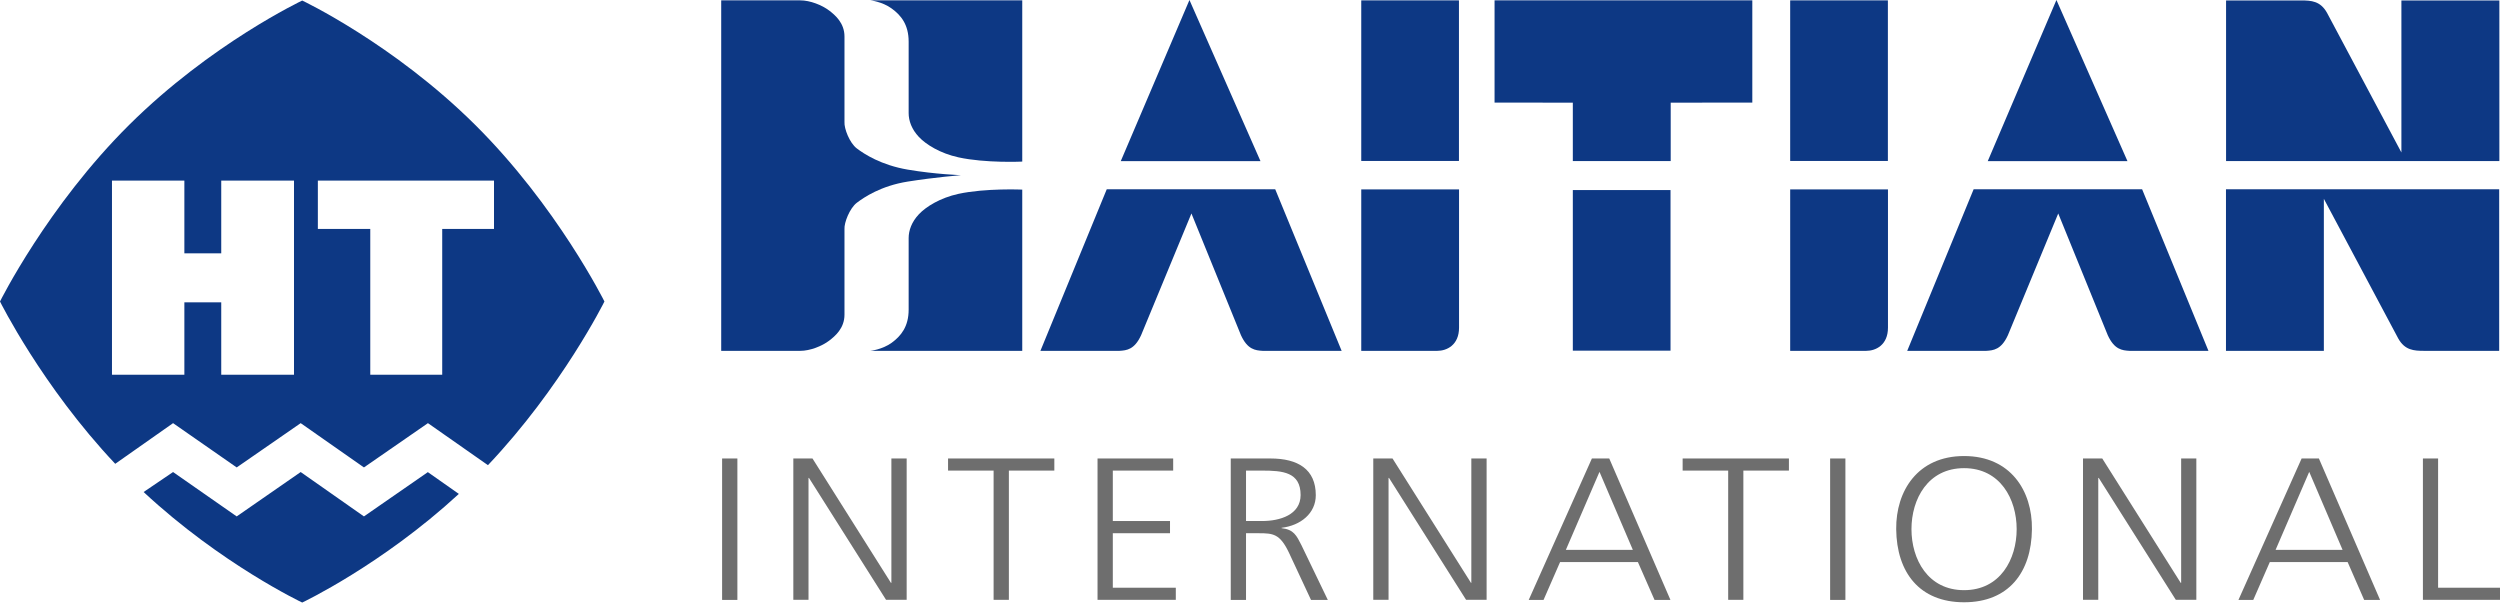
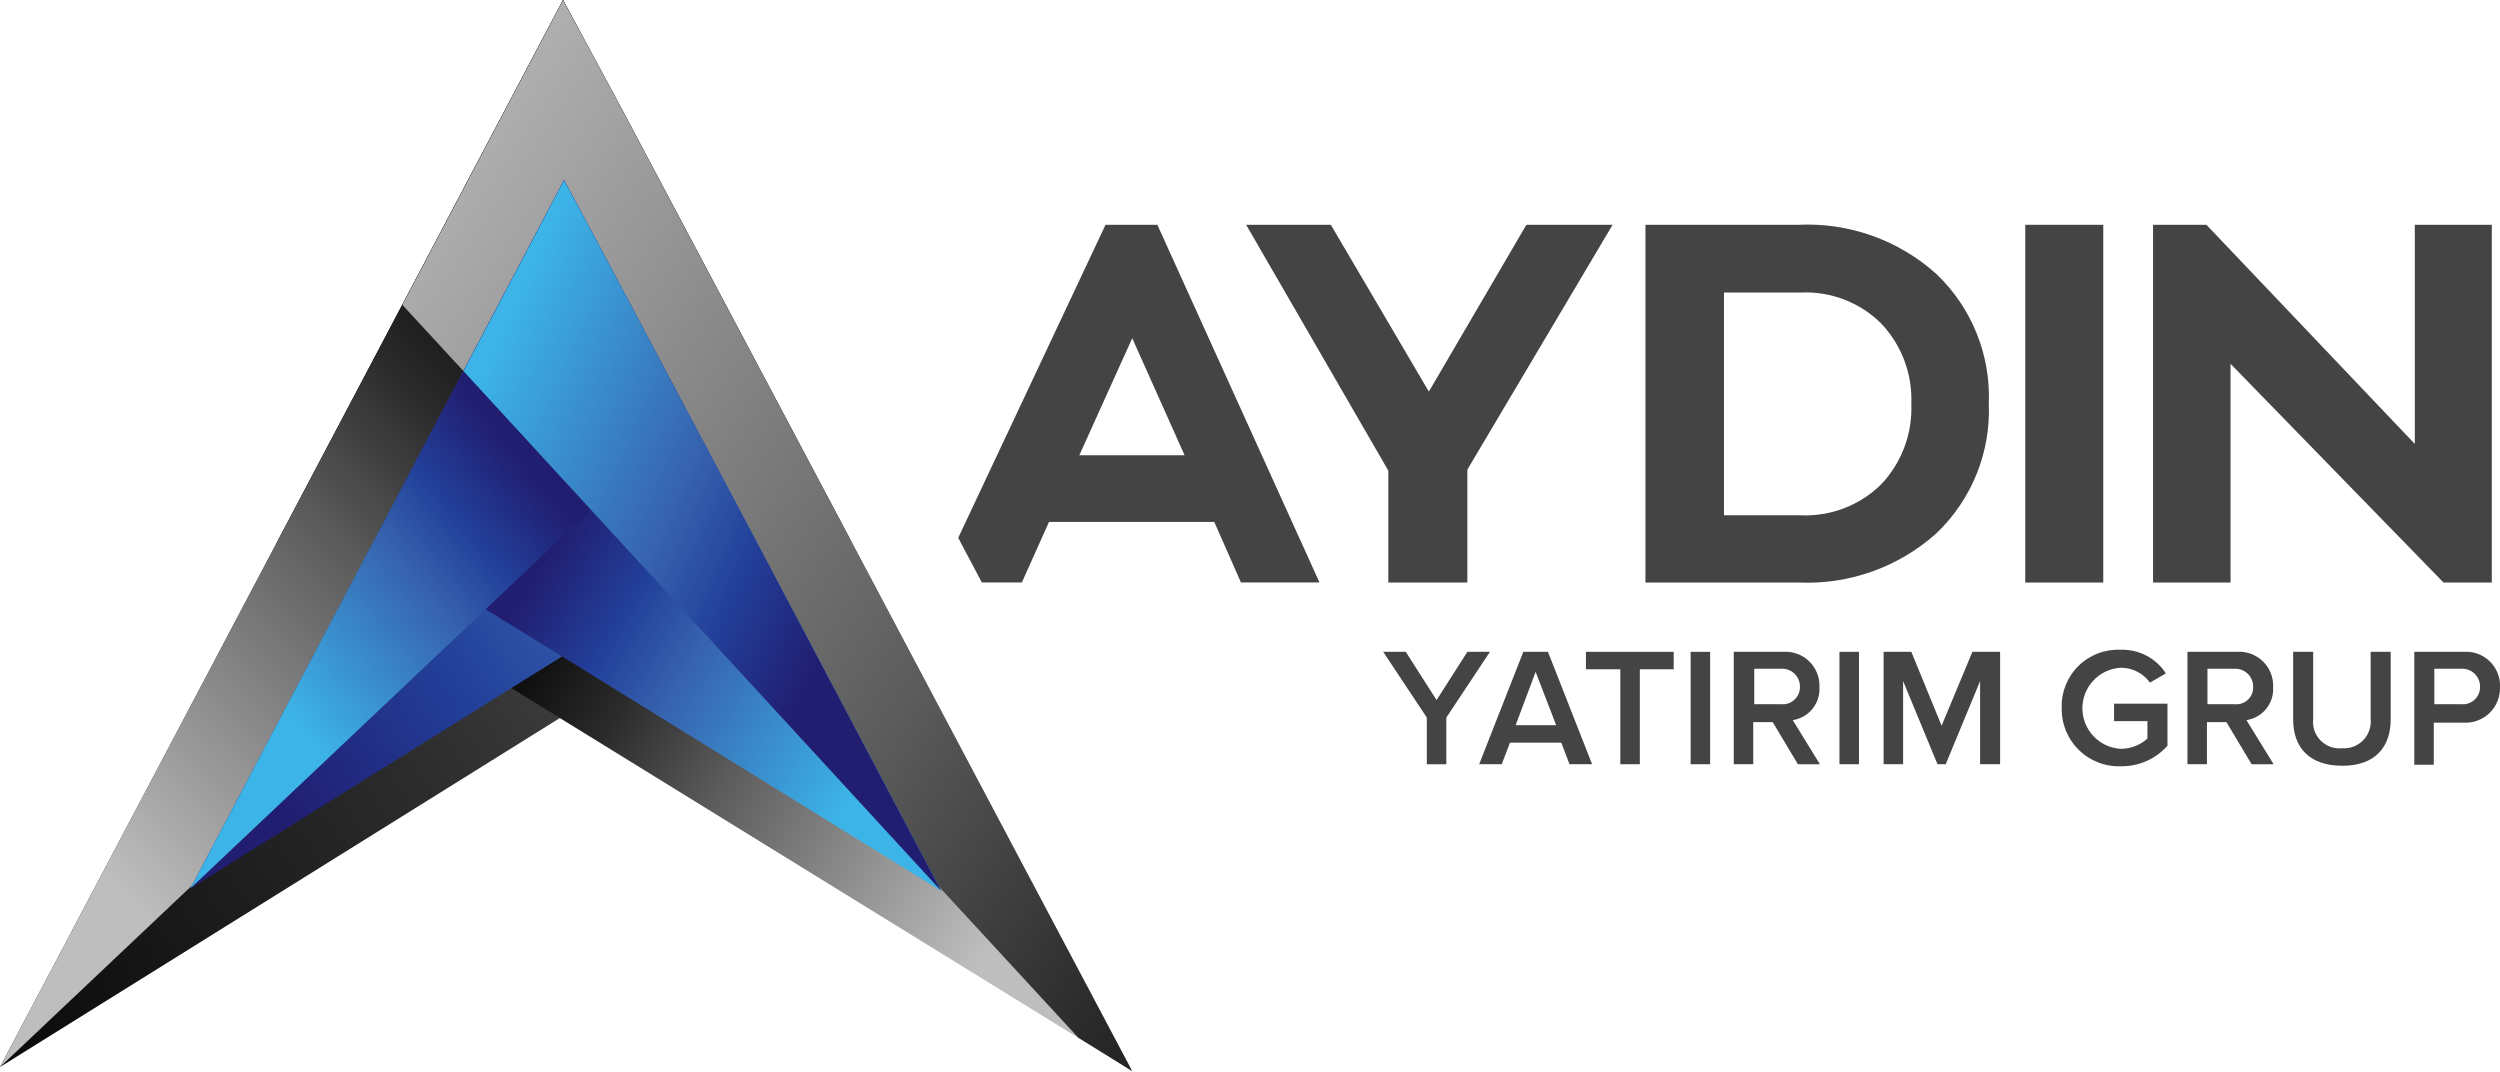
- <svg xmlns="http://www.w3.org/2000/svg" version="1.2" baseProfile="tiny" id="Ebene_1" x="0px" y="0px" viewBox="0 0 276.62 66.67" xml:space="preserve">
-   <g>
-     <rect x="79.9" y="50.73" fill="#6E6E6E" width="1.69" height="15.65" />
-     <polygon fill="#6E6E6E" points="98.63,64.49 98.58,64.49 89.9,50.73 87.78,50.73 87.78,66.37 89.46,66.37 89.46,52.88 89.51,52.88    98.04,66.37 100.32,66.37 100.32,50.73 98.63,50.73  " />
-     <polygon fill="#6E6E6E" points="104.9,52.07 109.94,52.07 109.94,66.37 111.63,66.37 111.63,52.07 116.66,52.07 116.66,50.73    104.9,50.73  " />
-     <polygon fill="#6E6E6E" points="123.13,59 129.46,59 129.46,57.65 123.13,57.65 123.13,52.07 129.81,52.07 129.81,50.73    121.44,50.73 121.44,66.37 130.1,66.37 130.1,65.03 123.13,65.03  " />
-     <path fill="#6E6E6E" d="M141.8,58.44v-0.04c2.1-0.25,3.79-1.59,3.79-3.61c0-2.87-1.98-4.06-5.01-4.06h-4.4v15.65h1.69V59h1.39   c1.61,0,2.35,0.07,3.33,2.09l2.47,5.29h1.86L144,60.32C143.46,59.27,143.17,58.59,141.8,58.44z M139.65,57.65h-1.78v-5.58h1.74   c2.32,0,4.3,0.16,4.3,2.71C143.9,56.96,141.63,57.65,139.65,57.65z" />
-     <polygon fill="#6E6E6E" points="162.8,64.49 162.76,64.49 154.08,50.73 151.95,50.73 151.95,66.37 153.64,66.37 153.64,52.88    153.69,52.88 162.22,66.37 164.49,66.37 164.49,50.73 162.8,50.73  " />
-     <path fill="#6E6E6E" d="M176.14,50.73l-6.99,15.65h1.64l1.83-4.19h8.61l1.84,4.19h1.76l-6.77-15.65H176.14z M173.26,60.84   l3.72-8.63l3.69,8.63H173.26z" />
-     <polygon fill="#6E6E6E" points="186.18,52.07 191.22,52.07 191.22,66.37 192.9,66.37 192.9,52.07 197.94,52.07 197.94,50.73    186.18,50.73  " />
-     <rect x="202.5" y="50.73" fill="#6E6E6E" width="1.69" height="15.65" />
-     <path fill="#6E6E6E" d="M217.32,50.46c-5.13,0-7.55,3.86-7.51,8.09c0.05,4.8,2.59,8.09,7.51,8.09s7.46-3.29,7.51-8.09   C224.88,54.31,222.46,50.46,217.32,50.46z M217.32,65.3c-4.01,0-5.82-3.43-5.82-6.75s1.81-6.75,5.82-6.75   c4.01,0,5.82,3.43,5.82,6.75S221.33,65.3,217.32,65.3z" />
-     <polygon fill="#6E6E6E" points="241.34,64.49 241.29,64.49 232.61,50.73 230.48,50.73 230.48,66.37 232.17,66.37 232.17,52.88    232.22,52.88 240.75,66.37 243.02,66.37 243.02,50.73 241.34,50.73  " />
-     <path fill="#6E6E6E" d="M254.67,50.73l-6.99,15.65h1.64l1.83-4.19h8.61l1.83,4.19h1.76l-6.77-15.65H254.67z M251.79,60.84   l3.72-8.63l3.69,8.63H251.79z" />
-     <polygon fill="#6E6E6E" points="269.77,65.03 269.77,50.73 268.09,50.73 268.09,66.37 276.62,66.37 276.62,65.03  " />
+ <svg xmlns="http://www.w3.org/2000/svg" xmlns:xlink="http://www.w3.org/1999/xlink" id="ayd_logo" data-name="ayd logo" width="174.905" height="74.939" viewBox="0 0 174.905 74.939">
+   <defs>
+     <linearGradient id="linear-gradient" x1="-0.145" y1="1.055" x2="1.939" y2="-0.659" gradientUnits="objectBoundingBox">
+       <stop offset="0" />
+       <stop offset="0.254" stop-color="#2b2b2b" />
+       <stop offset="0.471" stop-color="#5c5c5c" />
+       <stop offset="1" stop-color="#bebebe" />
+     </linearGradient>
+     <linearGradient id="linear-gradient-2" x1="0.382" y1="0.411" x2="0.9" y2="0.791" xlink:href="#linear-gradient" />
+     <linearGradient id="linear-gradient-3" x1="0.774" y1="0.274" x2="0.312" y2="0.938" xlink:href="#linear-gradient" />
+     <linearGradient id="linear-gradient-4" x1="1.246" y1="1.271" x2="-0.003" y2="0.03" xlink:href="#linear-gradient" />
+     <linearGradient id="linear-gradient-5" x1="0.106" y1="0.829" x2="1.213" y2="-0.051" gradientUnits="objectBoundingBox">
+       <stop offset="0" stop-color="#211d70" />
+       <stop offset="0.254" stop-color="#223f99" />
+       <stop offset="0.471" stop-color="#3763af" />
+       <stop offset="1" stop-color="#3cb4e7" />
+     </linearGradient>
+     <linearGradient id="linear-gradient-6" x1="0.382" y1="0.411" x2="0.901" y2="0.791" xlink:href="#linear-gradient-5" />
+     <linearGradient id="linear-gradient-7" x1="0.673" y1="0.398" x2="0.291" y2="0.836" xlink:href="#linear-gradient-5" />
+     <linearGradient id="linear-gradient-8" x1="0.787" y1="0.622" x2="0.111" y2="0.167" xlink:href="#linear-gradient-5" />
+   </defs>
+   <g id="Group_2964" data-name="Group 2964">
+     <g id="Group_2962" data-name="Group 2962">
+       <g id="Group_2960" data-name="Group 2960">
+         <path id="Path_7390" data-name="Path 7390" d="M59.427,37.631l-20.252,12.6L0,74.652,19.354,37.99,39.39,0l3.95,7.325Z" fill="url(#linear-gradient)" />
+         <path id="Path_7391" data-name="Path 7391" d="M113.758,74.939l-40.037-24.7L53.9,37.99l9.444-17.882L73.936,0l3.95,7.325L93.973,37.631Z" transform="translate(-34.546)" fill="url(#linear-gradient-2)" />
+         <path id="Path_7392" data-name="Path 7392" d="M0,74.652,52.6,24.92,39.39,0Z" fill="url(#linear-gradient-3)" />
+         <path id="Path_7393" data-name="Path 7393" d="M129.46,74.939,125.69,72.6,78.4,21.329,89.639,0l3.95,7.325,16.087,30.306Z" transform="translate(-50.249)" fill="url(#linear-gradient-4)" />
+       </g>
+       <g id="Group_2961" data-name="Group 2961" transform="translate(13.322 12.604)">
+         <path id="Path_7394" data-name="Path 7394" d="M76.526,60.056,63.1,68.422l-26,16.23L49.955,60.307,63.241,35.1l2.621,4.883Z" transform="translate(-37.1 -35.1)" fill="url(#linear-gradient-5)" />
+         <path id="Path_7395" data-name="Path 7395" d="M112.578,84.832,86.042,68.422,72.9,60.307l6.248-11.849L86.186,35.1l2.621,4.883L99.472,60.056Z" transform="translate(-60.045 -35.1)" fill="url(#linear-gradient-6)" />
+         <path id="Path_7396" data-name="Path 7396" d="M37.1,84.652l34.9-33L63.241,35.1Z" transform="translate(-37.1 -35.1)" fill="url(#linear-gradient-7)" />
+         <path id="Path_7397" data-name="Path 7397" d="M123.73,84.832,90.3,48.458,97.338,35.1l2.621,4.883,10.665,20.072Z" transform="translate(-71.197 -35.1)" fill="url(#linear-gradient-8)" />
+       </g>
+     </g>
+     <g id="Group_2963" data-name="Group 2963" transform="translate(67.039 15.727)">
+       <path id="Path_7398" data-name="Path 7398" d="M200.632,43.8h-3.627L186.7,65.7l1.652,3.124h2.8l1.9-4.237h11.562l1.867,4.237h5.494Zm-5.458,16.122,3.7-8.187,3.663,8.187Z" transform="translate(-186.7 -43.8)" fill="#444" />
+       <path id="Path_7399" data-name="Path 7399" d="M262.405,43.8l-6.822,11.67L248.725,43.8H242.8L252.746,61v7.828h5.53v-7.9L268.438,43.8Z" transform="translate(-222.656 -43.8)" fill="#444" />
+       <path id="Path_7400" data-name="Path 7400" d="M340.96,47.247A13.48,13.48,0,0,0,331.3,43.8H320.6V68.828h10.7a13.539,13.539,0,0,0,9.659-3.447,11.876,11.876,0,0,0,3.663-9.085A11.85,11.85,0,0,0,340.96,47.247Zm-3.878,14.722a7.549,7.549,0,0,1-5.638,2.154h-5.35V48.54h5.35a7.494,7.494,0,0,1,5.638,2.154,7.724,7.724,0,0,1,2.119,5.637A7.724,7.724,0,0,1,337.082,61.969Z" transform="translate(-272.52 -43.8)" fill="#444" />
+       <path id="Path_7401" data-name="Path 7401" d="M394.6,43.8V68.828h5.458V43.8Z" transform="translate(-319.948 -43.8)" fill="#444" />
+       <path id="Path_7402" data-name="Path 7402" d="M437.813,43.8V59.132L423.234,43.8H419.5V68.828h5.422v-15.3l14.9,15.3H443.2V43.8Z" transform="translate(-335.907 -43.8)" fill="#444" />
+     </g>
  </g>
-   <g>
- </g>
-   <g>
-     <path fill="#0D3884" d="M52.57,13.81C43.53,4.83,33.44,0.06,33.44,0.06h0c0,0-10.09,4.77-19.14,13.75C5.25,22.79,0,33.36,0,33.36v0   c0,0,4.65,9.37,12.75,17.96l6.4-4.5l7.04,4.9l7.08-4.9l7,4.9l7.08-4.9l6.64,4.65c8.19-8.64,12.89-18.11,12.89-18.11v0   C66.88,33.36,61.62,22.79,52.57,13.81z M32.53,41.46h-8.05v-8.01H20.4v8.01h-8.01V19.98h8.01v8.05h4.08v-8.05h8.05V41.46z    M54.65,25.33h-5.72v16.13h-7.96V25.33h-5.8v-5.35h19.49V25.33z" />
-     <path fill="#0D3884" d="M40.27,57.14l-7-4.91l-7.08,4.91l-7.04-4.91l-3.26,2.21c8.6,8,17.55,12.23,17.55,12.23h0   c0,0,8.8-4.16,17.33-12.02l-3.43-2.41L40.27,57.14z" />
-   </g>
-   <g>
-     <path fill="#0D3884" d="M106.33,19.38c0,0-2.82-0.09-5.88-0.61c-2.96-0.5-4.85-1.74-5.65-2.35c-0.8-0.61-1.41-2.21-1.36-2.92V4.04   c0-1.51-1.05-2.38-1.69-2.87c-0.8-0.61-2.12-1.13-3.2-1.13h-8.75v38.78h8.75c1.08,0,2.4-0.52,3.2-1.13   c0.64-0.49,1.69-1.36,1.69-2.87v-9.46c-0.05-0.71,0.57-2.31,1.36-2.92c0.8-0.61,2.68-1.88,5.65-2.35   C103.41,19.62,106.33,19.38,106.33,19.38z" />
-     <path fill="#0D3884" d="M106.05,21.45c-2.01,0.44-3.58,1.41-4.38,2.26c-0.8,0.85-1.13,1.79-1.13,2.64v7.91   c0,1.88-0.85,2.92-1.88,3.67c-1.04,0.75-2.35,0.89-2.35,0.89h16.8V20.98C113.11,20.98,109.06,20.8,106.05,21.45z" />
-     <path fill="#0D3884" d="M98.66,0.94c1.04,0.75,1.88,1.79,1.88,3.67v7.9c0,0.85,0.33,1.79,1.13,2.64c0.8,0.85,2.37,1.82,4.38,2.26   c3.01,0.66,7.06,0.47,7.06,0.47V0.04h-16.8C96.31,0.04,97.62,0.18,98.66,0.94z" />
-     <path fill="#0D3884" d="M122.46,20.94l-7.34,17.88h8.75c0.79-0.05,1.66-0.13,2.39-1.73l5.57-13.47l5.48,13.47   c0.73,1.6,1.6,1.68,2.39,1.73h8.75l-7.35-17.88H122.46z" />
-     <rect x="150.62" y="0.04" fill="#0D3884" width="10.81" height="17.77" />
-     <polygon fill="#0D3884" points="131.61,0 124.01,17.83 139.47,17.83  " />
-     <path fill="#0D3884" d="M150.62,38.82h8.41c1.05,0,2.41-0.63,2.41-2.57V20.96l-10.82,0V38.82z" />
-     <polygon fill="#0D3884" points="165.37,11.35 174.03,11.36 174.03,17.82 184.86,17.82 184.86,11.36 193.89,11.35 193.89,0.04    165.37,0.04  " />
-     <rect x="174.03" y="21.03" fill="#0D3884" width="10.81" height="17.77" />
-     <rect x="198.08" y="0.04" fill="#0D3884" width="10.81" height="17.77" />
-     <path fill="#0D3884" d="M198.08,38.82h8.41c1.05,0,2.41-0.63,2.41-2.57V20.96l-10.82,0V38.82z" />
-     <polygon fill="#0D3884" points="227.54,0 219.94,17.83 235.4,17.83  " />
-     <path fill="#0D3884" d="M218.38,20.94l-7.35,17.88h8.75c0.79-0.05,1.66-0.13,2.39-1.73l5.57-13.47l5.48,13.47   c0.73,1.6,1.6,1.68,2.39,1.73h8.75l-7.34-17.88H218.38z" />
-     <path fill="#0D3884" d="M276.54,0.05h-10.83v16.82l-8.23-15.45c-0.73-1.31-1.74-1.37-2.87-1.37h-8.3v17.77h30.24V0.05z" />
-     <path fill="#0D3884" d="M246.3,20.94v17.88h10.83V22l8.23,15.45c0.73,1.31,1.74,1.37,2.87,1.37h8.3V20.94H246.3z" />
+   <g id="Group_2965" data-name="Group 2965" transform="translate(96.771 45.459)">
+     <path id="Path_7403" data-name="Path 7403" d="M272.552,134.864V131.6L269.5,127h1.58l2.154,3.375L275.389,127h1.58l-3.052,4.6v3.268h-1.364Z" transform="translate(-269.5 -126.856)" fill="#444" />
+     <path id="Path_7404" data-name="Path 7404" d="M294.52,134.864l-.574-1.508h-3.591l-.575,1.508H288.2L291.288,127h1.724l3.088,7.864Zm-2.37-6.463-1.4,3.734h2.837Z" transform="translate(-281.485 -126.856)" fill="#444" />
+     <path id="Path_7405" data-name="Path 7405" d="M311.406,134.864v-6.643H309V127h6.14v1.221h-2.37v6.643Z" transform="translate(-294.816 -126.856)" fill="#444" />
+     <path id="Path_7406" data-name="Path 7406" d="M329.4,134.864V127h1.364v7.864Z" transform="translate(-307.891 -126.856)" fill="#444" />
+     <path id="Path_7407" data-name="Path 7407" d="M342.288,134.864l-1.759-2.944h-1.365v2.944H337.8V127h3.447a2.375,2.375,0,0,1,2.549,2.478,2.2,2.2,0,0,1-1.867,2.3l1.9,3.088Zm.144-5.422a1.246,1.246,0,0,0-1.329-1.257h-1.867v2.478H341.1A1.2,1.2,0,0,0,342.432,129.442Z" transform="translate(-313.275 -126.856)" fill="#444" />
+     <path id="Path_7408" data-name="Path 7408" d="M358.4,134.864V127h1.365v7.864Z" transform="translate(-326.478 -126.856)" fill="#444" />
+     <path id="Path_7409" data-name="Path 7409" d="M373.751,134.864v-5.817l-2.406,5.817h-.575l-2.406-5.817v5.817H367V127h1.939l2.119,5.171L373.212,127h1.939v7.864Z" transform="translate(-331.99 -126.856)" fill="#444" />
+     <path id="Path_7410" data-name="Path 7410" d="M401.7,130.658a3.94,3.94,0,0,1,4.129-4.058,3.624,3.624,0,0,1,3.16,1.652l-1.113.646a2.506,2.506,0,0,0-2.047-1.041,2.841,2.841,0,0,0,0,5.673,2.789,2.789,0,0,0,1.867-.718v-1.221h-2.334V130.37H409.1v2.944a4.27,4.27,0,0,1-3.232,1.436A4,4,0,0,1,401.7,130.658Z" transform="translate(-354.23 -126.6)" fill="#444" />
+     <path id="Path_7411" data-name="Path 7411" d="M430.688,134.864l-1.76-2.944h-1.364v2.944H426.2V127h3.447a2.375,2.375,0,0,1,2.549,2.478,2.2,2.2,0,0,1-1.867,2.3l1.9,3.088Zm.108-5.422a1.246,1.246,0,0,0-1.329-1.257H427.6v2.478h1.867A1.181,1.181,0,0,0,430.8,129.442Z" transform="translate(-369.933 -126.856)" fill="#444" />
+     <path id="Path_7412" data-name="Path 7412" d="M446.8,131.74V127h1.4v4.7a1.844,1.844,0,0,0,2.011,2.047,1.877,1.877,0,0,0,2.011-2.047V127h1.4v4.74c0,1.939-1.113,3.232-3.375,3.232C447.913,134.971,446.8,133.679,446.8,131.74Z" transform="translate(-383.136 -126.856)" fill="#444" />
+     <path id="Path_7413" data-name="Path 7413" d="M470.4,134.864V127h3.447a2.374,2.374,0,0,1,2.549,2.478,2.413,2.413,0,0,1-2.549,2.478h-2.083V134.9H470.4Zm4.6-5.422a1.246,1.246,0,0,0-1.329-1.257H471.8v2.478h1.867A1.2,1.2,0,0,0,475,129.442Z" transform="translate(-398.262 -126.856)" fill="#444" />
  </g>
</svg>
